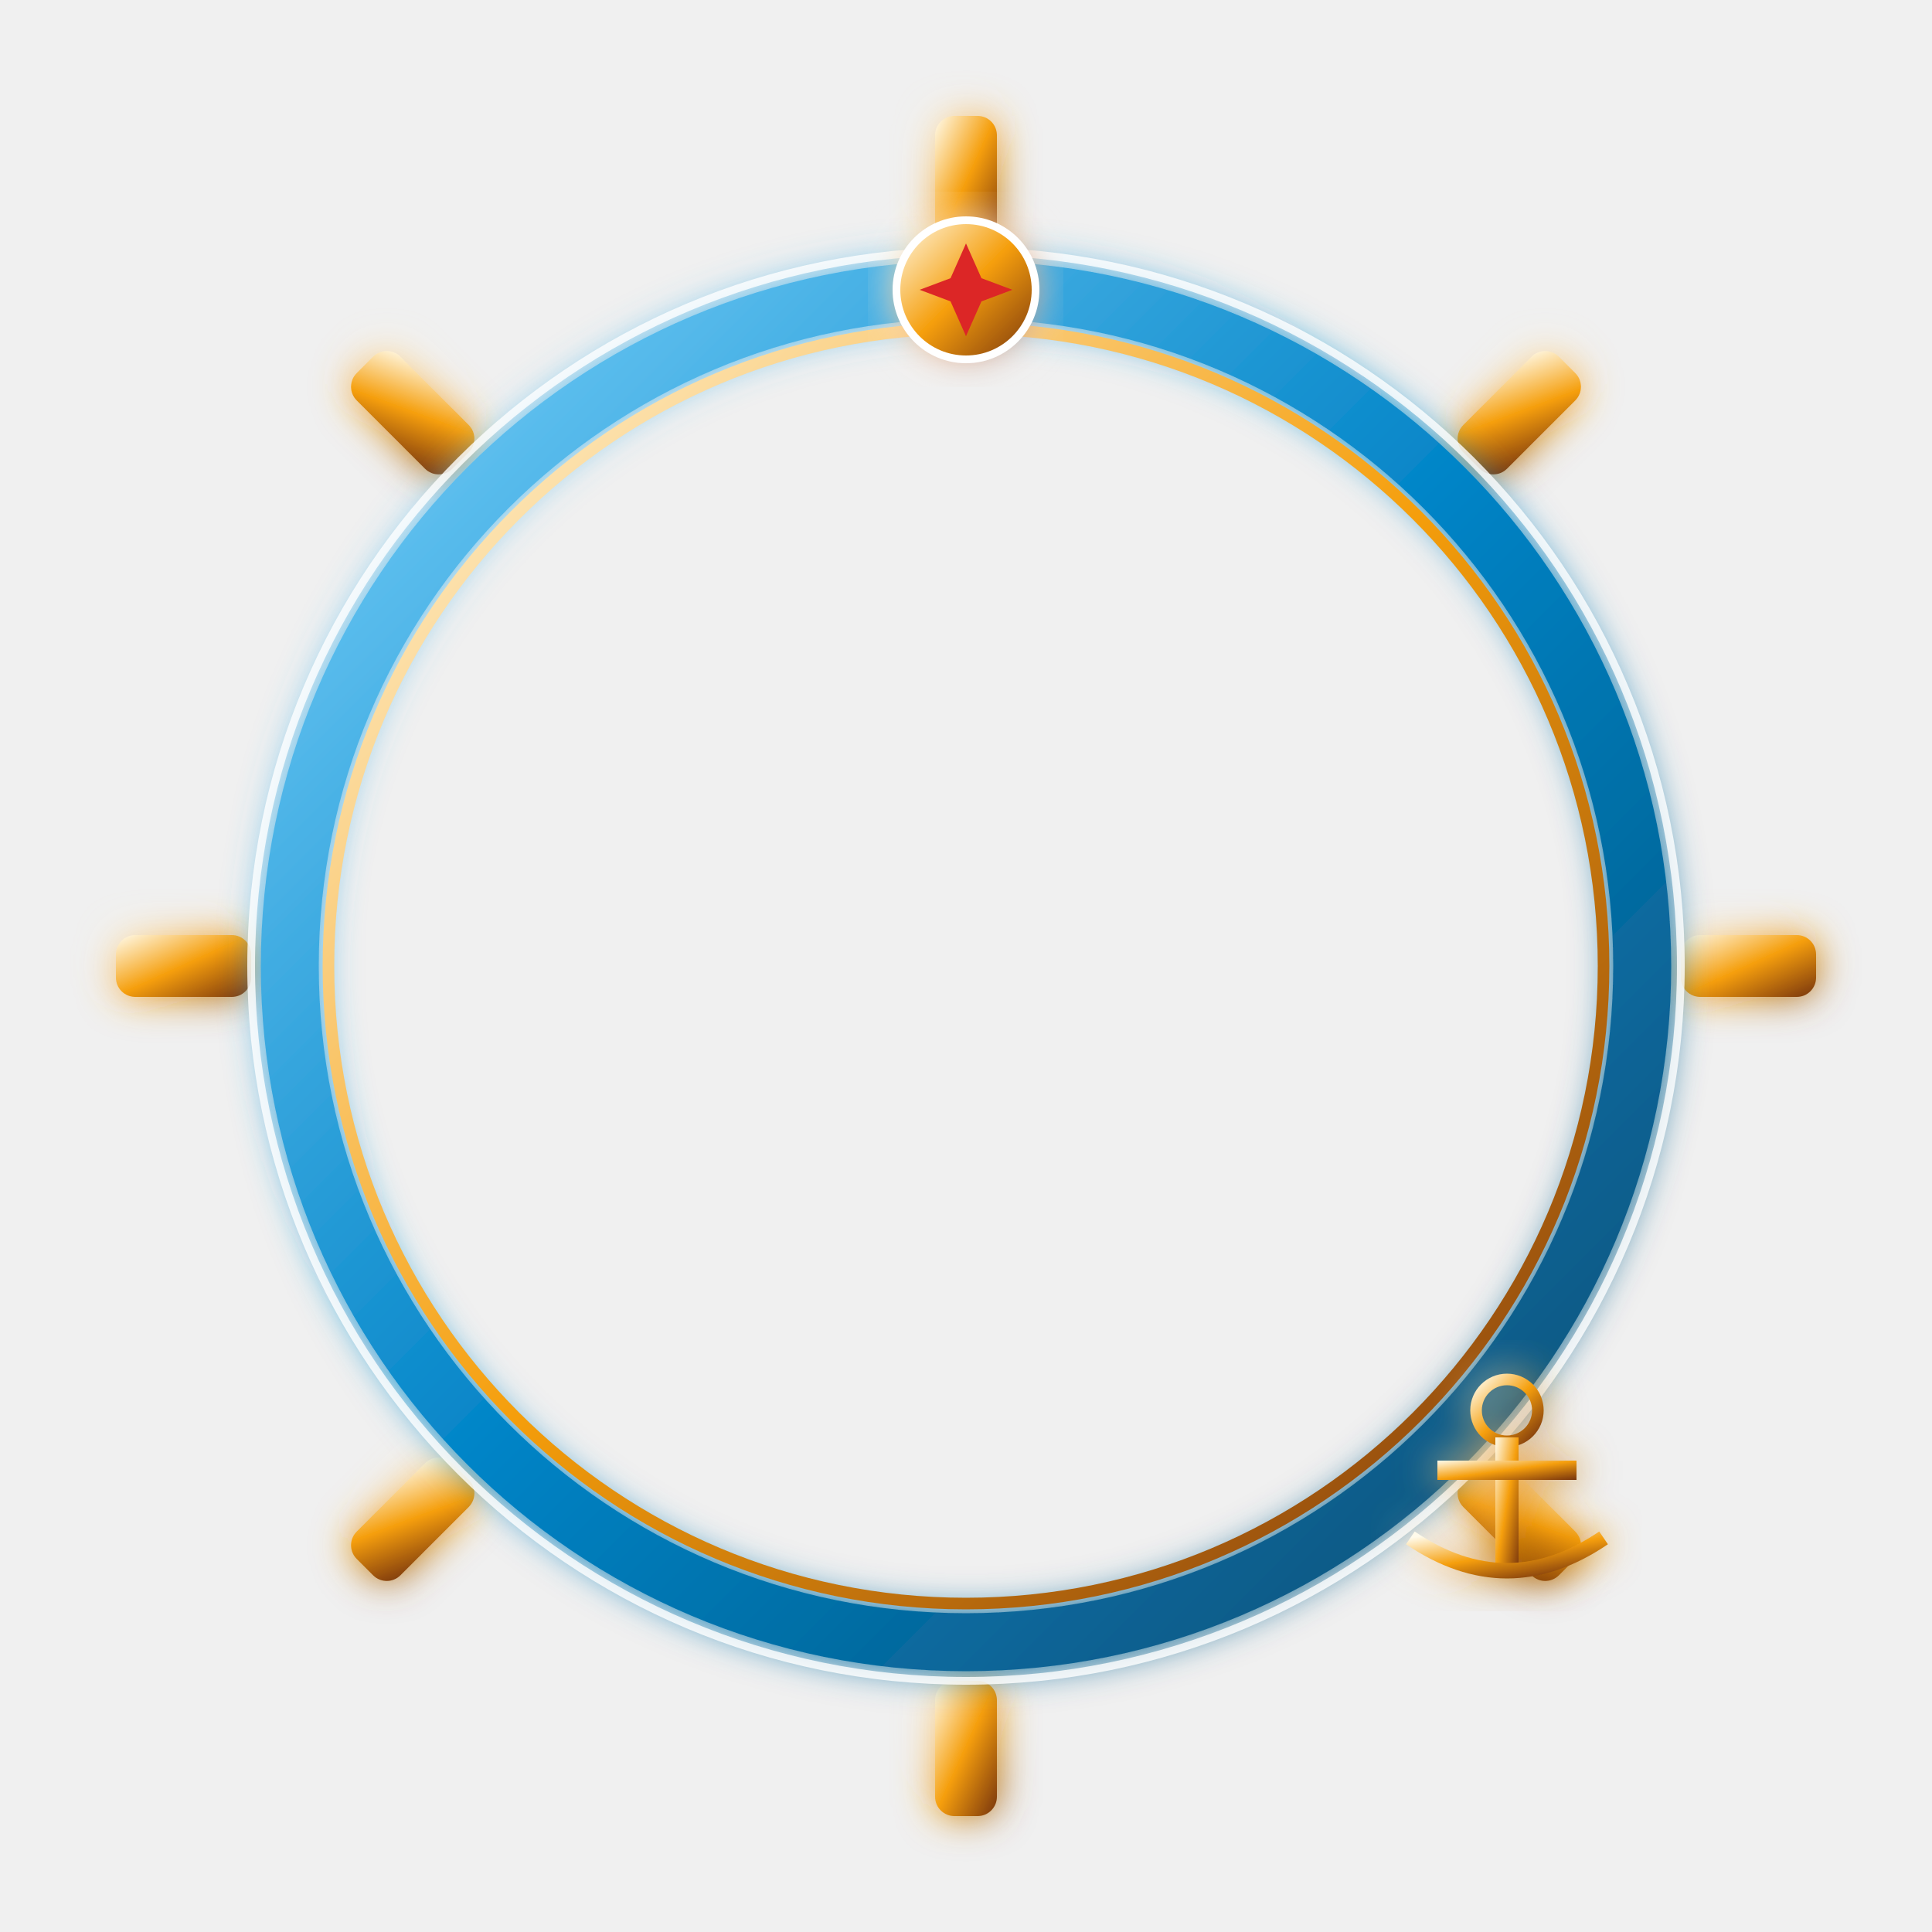
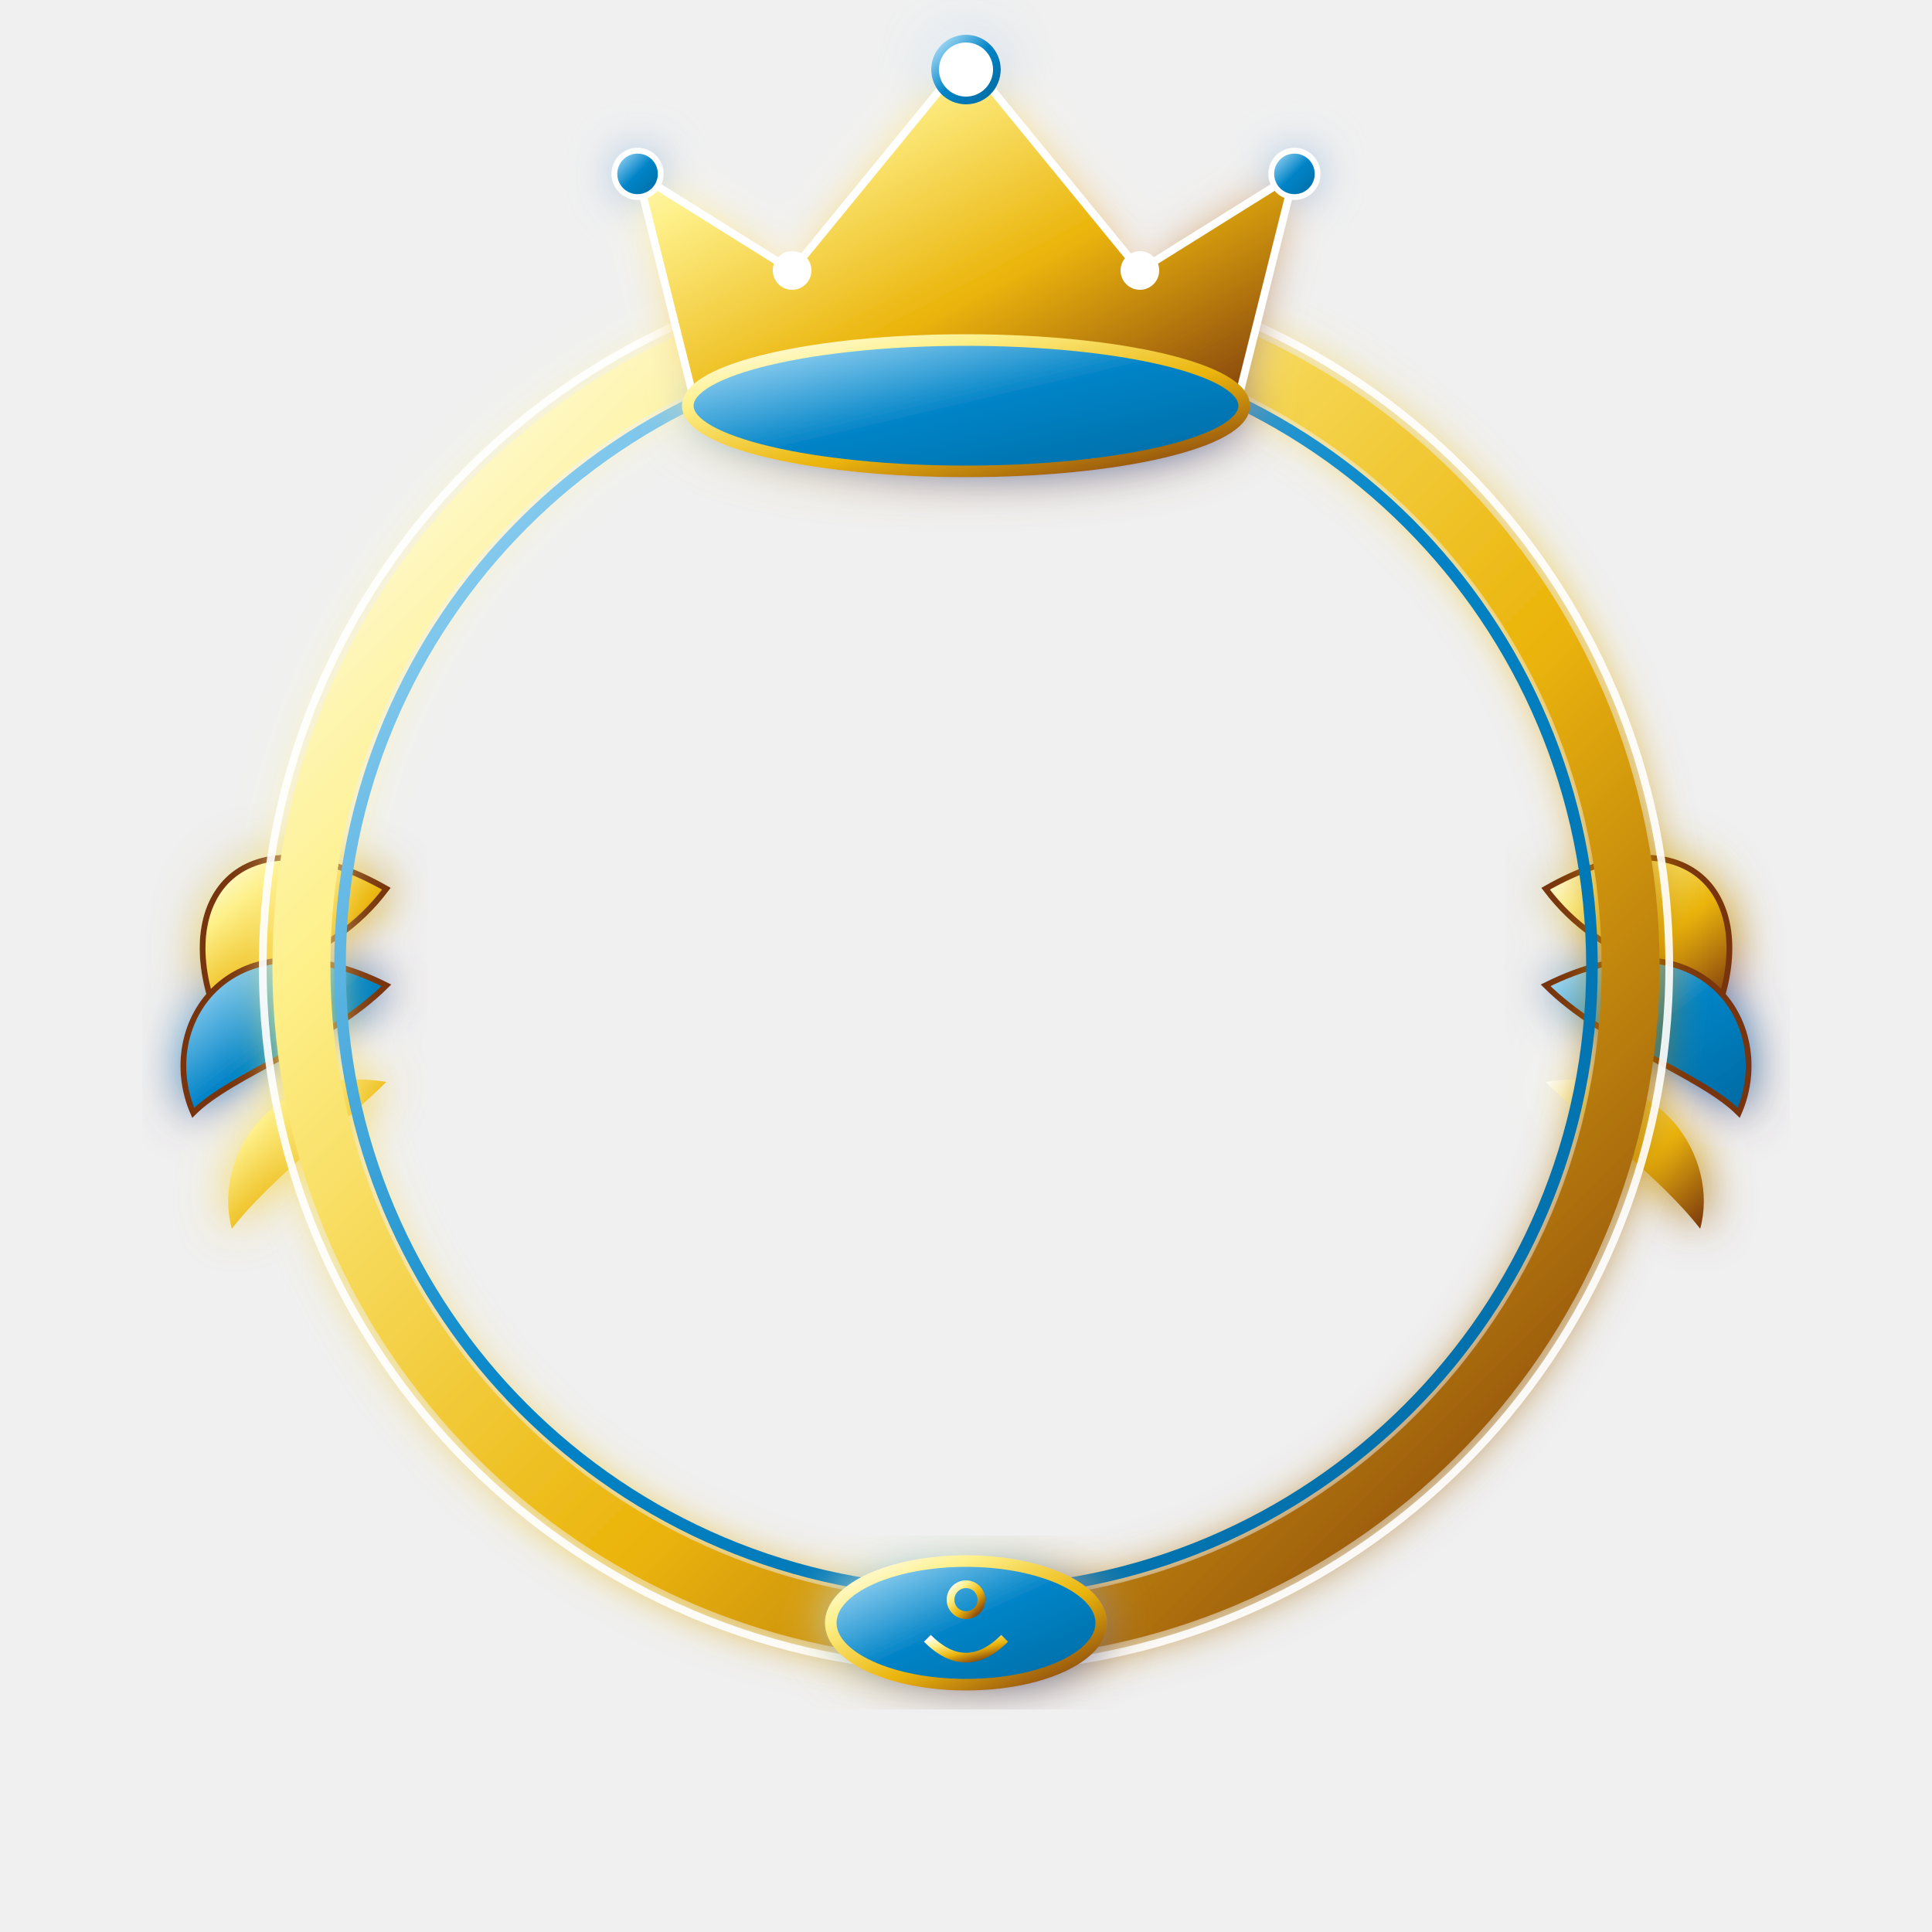
<svg xmlns="http://www.w3.org/2000/svg" viewBox="0 0 500 500" width="100%" height="100%">
  <defs>
-     <linearGradient id="captainBlue" x1="0%" y1="0%" x2="100%" y2="100%">
-       <stop offset="0%" stop-color="#7DD3FC" />
-       <stop offset="50%" stop-color="#0284C7" />
-       <stop offset="100%" stop-color="#0C4A6E" />
-     </linearGradient>
    <linearGradient id="captainGold" x1="0%" y1="0%" x2="100%" y2="100%">
-       <stop offset="0%" stop-color="#FFFBEB" />
-       <stop offset="50%" stop-color="#F59E0B" />
+       <stop offset="0%" stop-color="#FFFFFF" />
+       <stop offset="25%" stop-color="#FEF08A" />
+       <stop offset="60%" stop-color="#EAB308" />
      <stop offset="100%" stop-color="#78350F" />
    </linearGradient>
+     <linearGradient id="captainCyan" x1="0%" y1="0%" x2="100%" y2="100%">
+       <stop offset="0%" stop-color="#BAE6FD" />
+       <stop offset="50%" stop-color="#0284C7" />
+       <stop offset="100%" stop-color="#0369A1" />
+     </linearGradient>
    <filter id="captainGlow" x="-20%" y="-20%" width="140%" height="140%">
-       <feGaussianBlur stdDeviation="5" result="blur" />
+       <feGaussianBlur stdDeviation="6" result="blur" />
      <feMerge>
        <feMergeNode in="blur" />
        <feMergeNode in="SourceGraphic" />
      </feMerge>
    </filter>
  </defs>
-   <g filter="url(#captainGlow)">
-     <rect x="242" y="30" width="16" height="35" rx="5" fill="url(#captainGold)" />
-     <rect x="242" y="435" width="16" height="35" rx="5" fill="url(#captainGold)" />
-     <rect x="30" y="242" width="35" height="16" rx="5" fill="url(#captainGold)" />
-     <rect x="435" y="242" width="35" height="16" rx="5" fill="url(#captainGold)" />
-     <rect x="242" y="30" width="16" height="35" rx="5" fill="url(#captainGold)" transform="rotate(45 250 250)" />
-     <rect x="242" y="435" width="16" height="35" rx="5" fill="url(#captainGold)" transform="rotate(45 250 250)" />
-     <rect x="30" y="242" width="35" height="16" rx="5" fill="url(#captainGold)" transform="rotate(45 250 250)" />
-     <rect x="435" y="242" width="35" height="16" rx="5" fill="url(#captainGold)" transform="rotate(45 250 250)" />
+   <style>
+     @keyframes crownGleam5 { 0%, 100% { transform: scale(1); } 50% { transform: scale(1.03); } }
+     .royal-crown-5 { transform-origin: 250px 75px; animation: crownGleam5 2.8s infinite ease-in-out; }
+   </style>
+   <g transform="translate(100, 250)" filter="url(#captainGlow)">
+     <path d="M 0 -20 C -35 -40 -55 -20 -45 10 C -35 0 -15 0 0 -20 Z" fill="url(#captainGold)" stroke="#78350F" stroke-width="1.5" />
+     <path d="M 0 5 C -40 -15 -60 15 -50 38 C -40 28 -15 20 0 5 Z" fill="url(#captainCyan)" stroke="#78350F" stroke-width="1.5" />
+     <path d="M 0 30 C -30 25 -45 50 -40 68 C -30 55 -10 40 0 30 Z" fill="url(#captainGold)" />
  </g>
-   <circle cx="250" cy="250" r="175" fill="none" stroke="url(#captainBlue)" stroke-width="15" filter="url(#captainGlow)" />
-   <circle cx="250" cy="250" r="165" fill="none" stroke="url(#captainGold)" stroke-width="3" />
-   <circle cx="250" cy="250" r="185" fill="none" stroke="#FFFFFF" stroke-width="2" opacity="0.8" />
-   <g transform="translate(250, 75)" filter="url(#captainGlow)">
-     <circle cx="0" cy="0" r="18" fill="url(#captainGold)" stroke="#FFF" stroke-width="2" />
-     <polygon points="0,-12 4,-3 12,0 4,3 0,12 -4,3 -12,0 -4,-3" fill="#DC2626" />
+   <g transform="translate(400, 250)" filter="url(#captainGlow)">
+     <path d="M 0 -20 C 35 -40 55 -20 45 10 C 35 0 15 0 0 -20 Z" fill="url(#captainGold)" stroke="#78350F" stroke-width="1.5" />
+     <path d="M 0 5 C 40 -15 60 15 50 38 C 40 28 15 20 0 5 Z" fill="url(#captainCyan)" stroke="#78350F" stroke-width="1.5" />
+     <path d="M 0 30 C 30 25 45 50 40 68 C 30 55 10 40 0 30 Z" fill="url(#captainGold)" />
  </g>
-   <g transform="translate(390, 390)" filter="url(#captainGlow)">
-     <circle cx="0" cy="-25" r="8" fill="none" stroke="url(#captainGold)" stroke-width="3" />
-     <rect x="-3" y="-18" width="6" height="35" fill="url(#captainGold)" />
-     <rect x="-18" y="-12" width="36" height="5" fill="url(#captainGold)" />
-     <path d="M -25 8 Q 0 25 25 8" fill="none" stroke="url(#captainGold)" stroke-width="4" />
+   <circle cx="250" cy="250" r="172" fill="none" stroke="url(#captainGold)" stroke-width="15" filter="url(#captainGlow)" />
+   <circle cx="250" cy="250" r="162" fill="none" stroke="url(#captainCyan)" stroke-width="3" />
+   <circle cx="250" cy="250" r="182" fill="none" stroke="#FFFFFF" stroke-width="2" opacity="0.9" />
+   <g class="royal-crown-5" filter="url(#captainGlow)">
+     <path d="M 180 105 L 165 45 L 205 70 L 250 15 L 295 70 L 335 45 L 320 105 Z" fill="url(#captainGold)" stroke="#FFFFFF" stroke-width="2" />
+     <ellipse cx="250" cy="105" rx="72" ry="17" fill="url(#captainCyan)" stroke="url(#captainGold)" stroke-width="3" />
+     <circle cx="250" cy="18" r="8" fill="#FFFFFF" stroke="url(#captainCyan)" stroke-width="2" />
+     <circle cx="165" cy="45" r="6" fill="url(#captainCyan)" stroke="#FFF" stroke-width="1.5" />
+     <circle cx="335" cy="45" r="6" fill="url(#captainCyan)" stroke="#FFF" stroke-width="1.5" />
+     <circle cx="205" cy="70" r="5" fill="#FFF" />
+     <circle cx="295" cy="70" r="5" fill="#FFF" />
+   </g>
+   <g transform="translate(250, 420)" filter="url(#captainGlow)">
+     <ellipse cx="0" cy="0" rx="35" ry="16" fill="url(#captainCyan)" stroke="url(#captainGold)" stroke-width="3" />
+     <circle cx="0" cy="-6" r="4" fill="none" stroke="url(#captainGold)" stroke-width="2" />
+     <line x1="0" y1="-2" x2="0" y2="10" stroke="url(#captainGold)" stroke-width="2.5" />
+     <path d="M -10 4 Q 0 14 10 4" fill="none" stroke="url(#captainGold)" stroke-width="2.5" />
  </g>
</svg>
